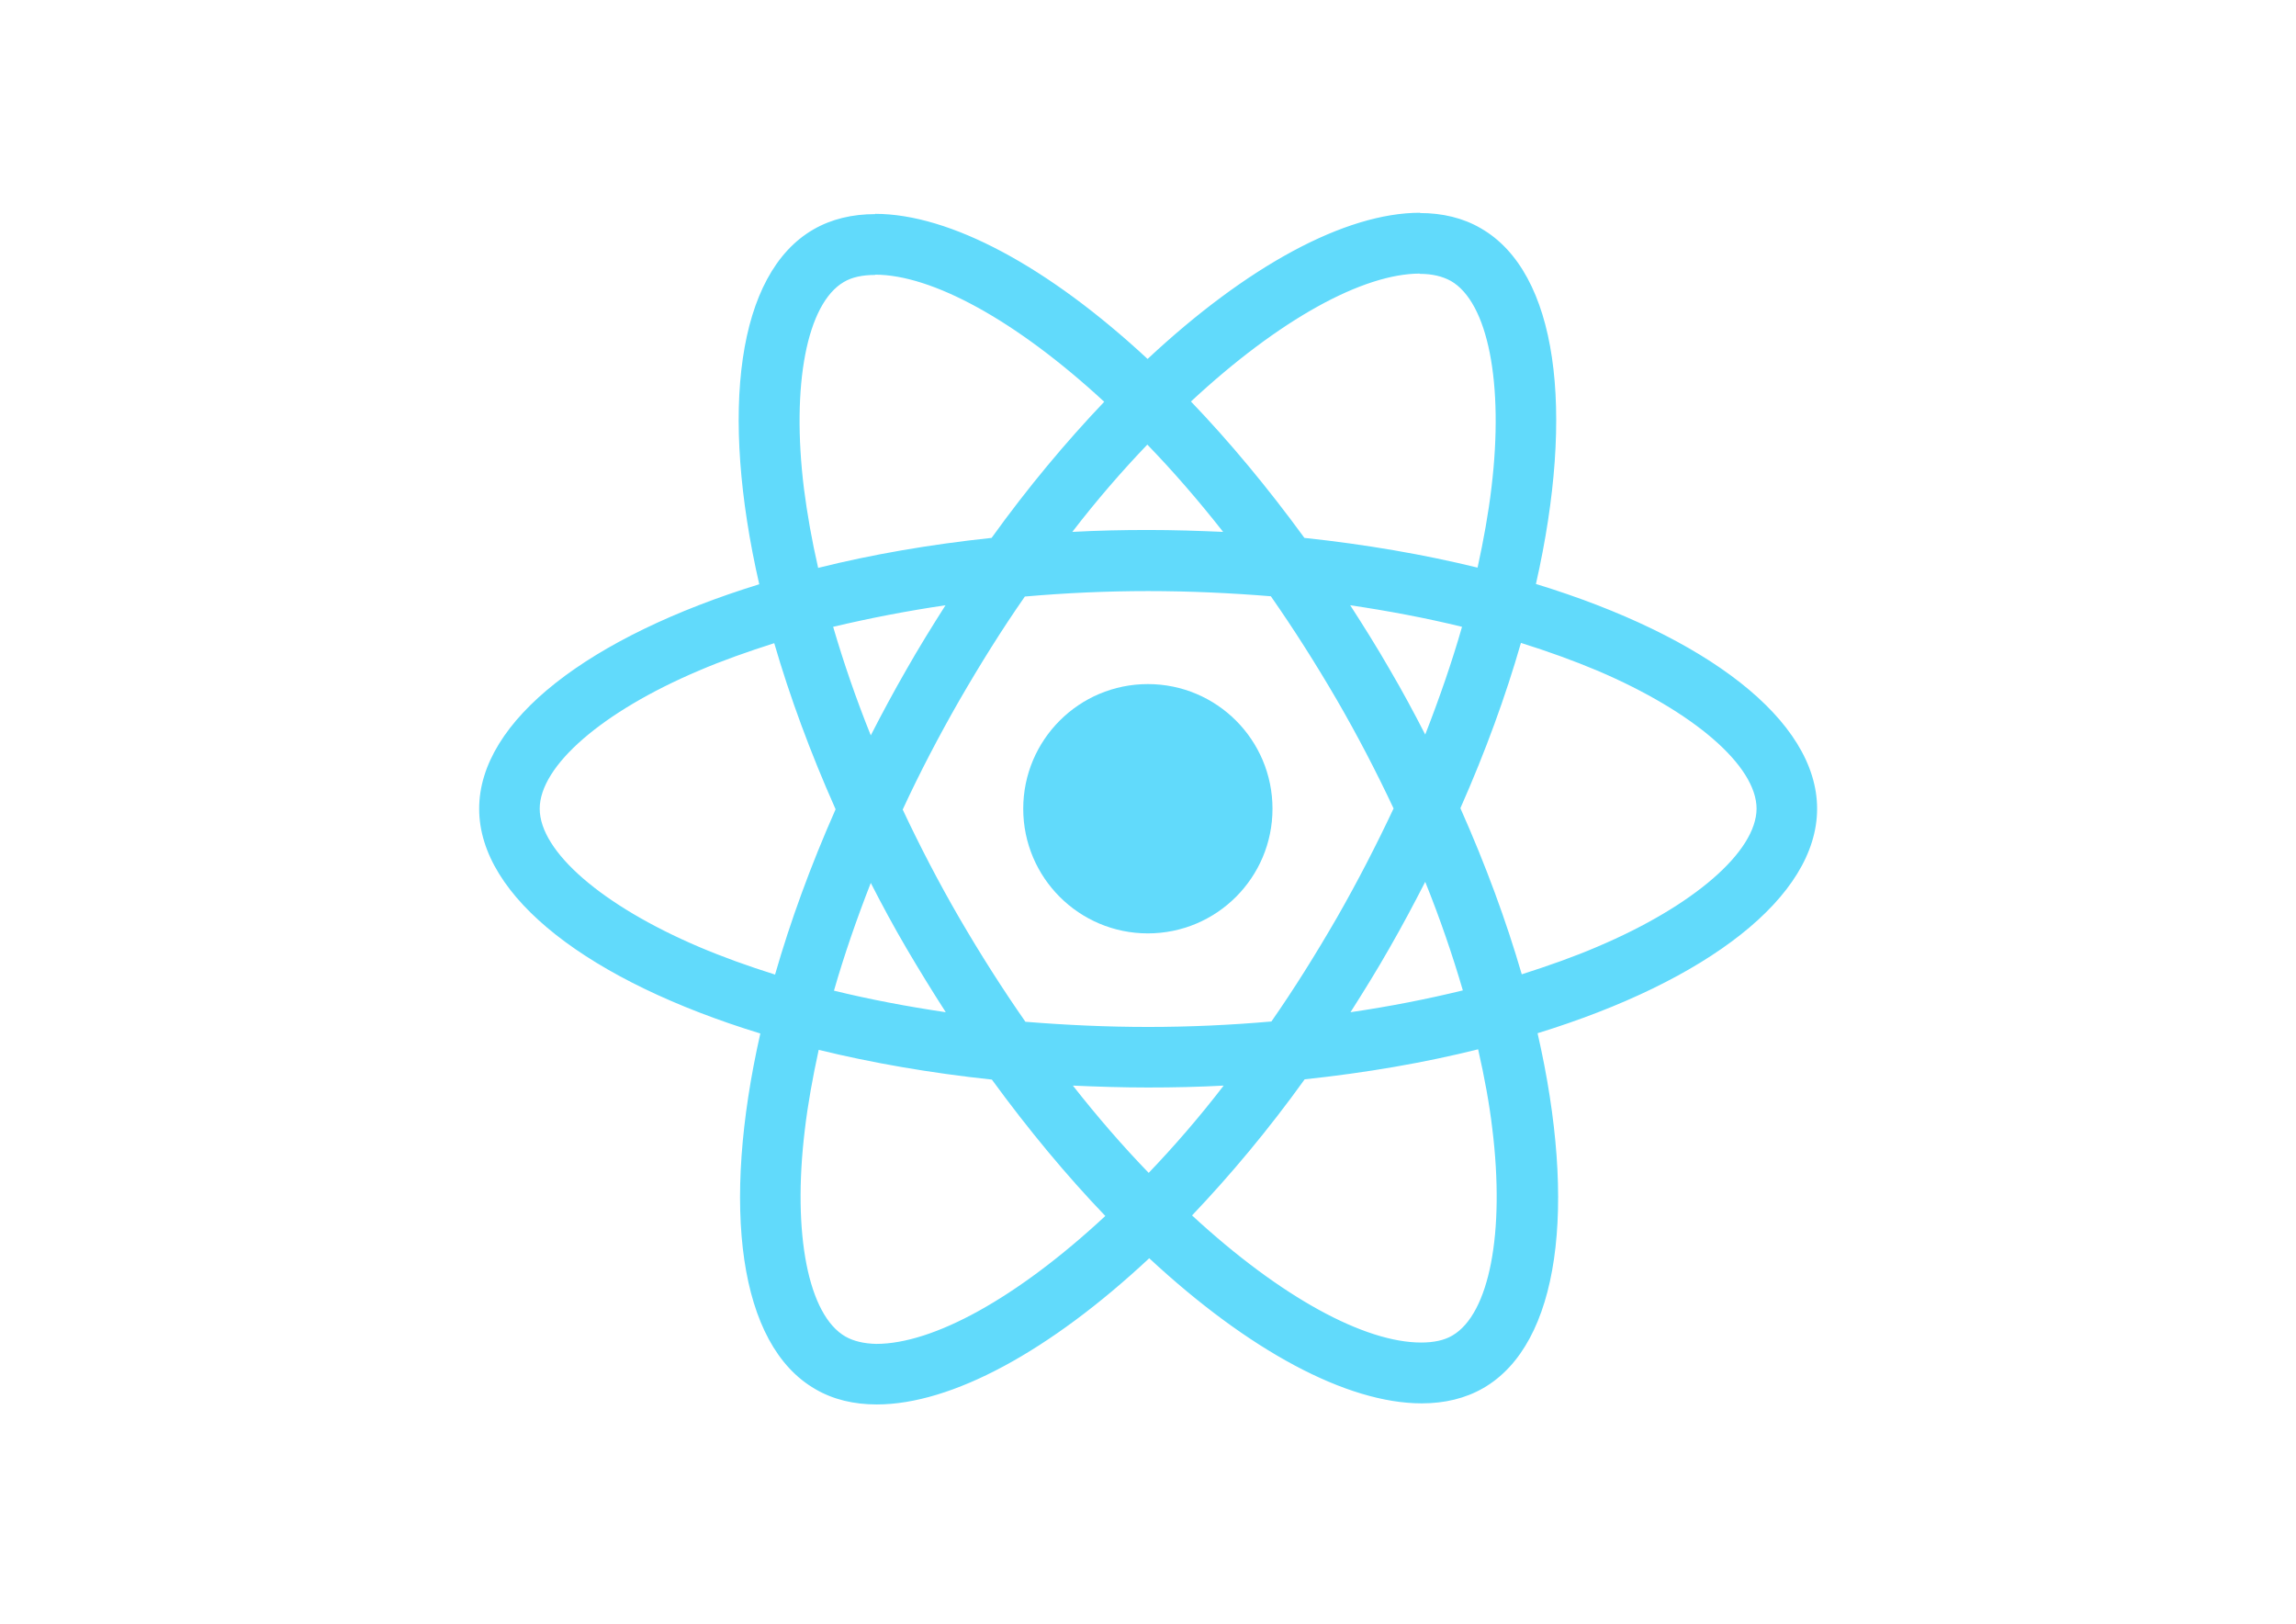
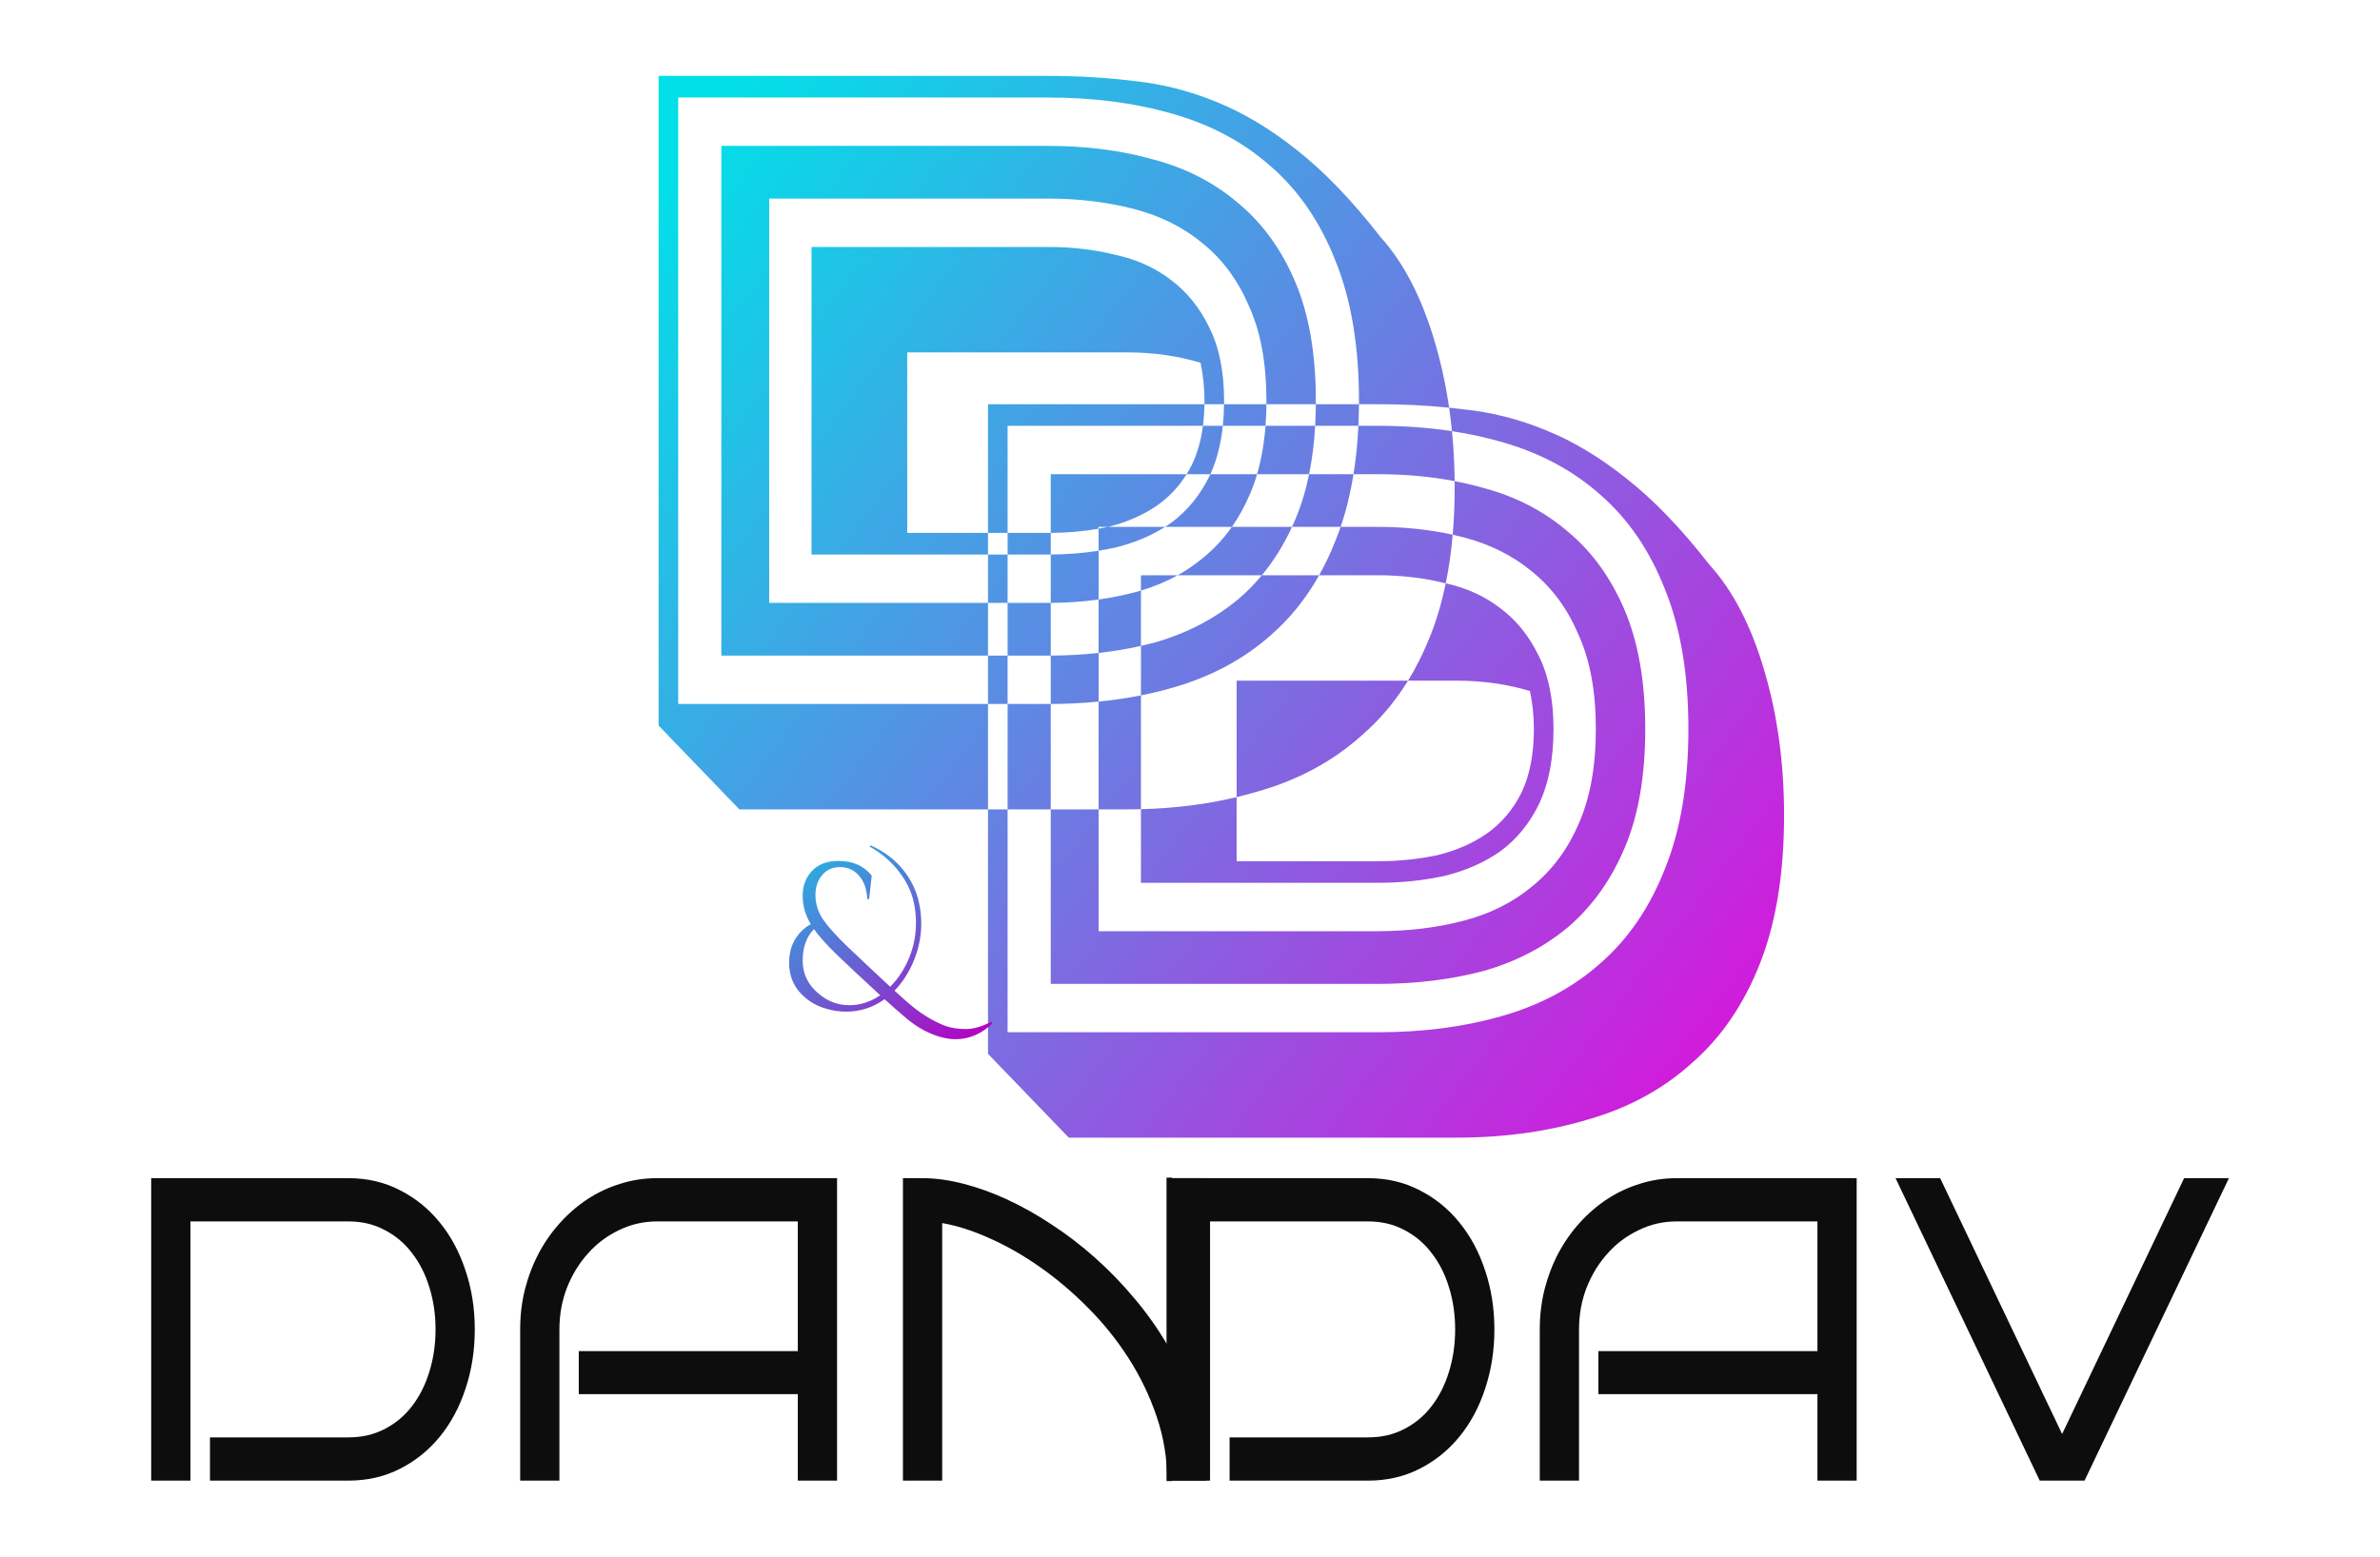
- <svg xmlns="http://www.w3.org/2000/svg" viewBox="0 0 841.9 595.3">
-   <g fill="#61DAFB">
-     <path d="M666.3 296.5c0-32.5-40.7-63.3-103.1-82.4 14.4-63.6 8-114.2-20.2-130.4-6.5-3.8-14.1-5.6-22.4-5.6v22.3c4.6 0 8.3.9 11.4 2.6 13.6 7.8 19.5 37.5 14.9 75.7-1.1 9.4-2.9 19.3-5.1 29.4-19.6-4.8-41-8.5-63.5-10.9-13.5-18.5-27.5-35.3-41.6-50 32.6-30.3 63.2-46.9 84-46.9V78c-27.5 0-63.5 19.6-99.9 53.6-36.4-33.8-72.4-53.2-99.9-53.2v22.3c20.7 0 51.4 16.5 84 46.6-14 14.7-28 31.4-41.3 49.9-22.6 2.4-44 6.1-63.6 11-2.3-10-4-19.7-5.2-29-4.7-38.2 1.1-67.9 14.6-75.8 3-1.8 6.9-2.6 11.5-2.6V78.5c-8.4 0-16 1.8-22.6 5.6-28.1 16.2-34.4 66.7-19.9 130.1-62.2 19.2-102.7 49.9-102.7 82.3 0 32.5 40.7 63.3 103.1 82.4-14.4 63.6-8 114.2 20.2 130.4 6.5 3.8 14.1 5.6 22.5 5.6 27.5 0 63.5-19.6 99.9-53.6 36.4 33.8 72.4 53.2 99.9 53.2 8.4 0 16-1.8 22.6-5.6 28.1-16.2 34.4-66.7 19.9-130.1 62-19.1 102.5-49.9 102.5-82.3zm-130.2-66.7c-3.7 12.9-8.3 26.2-13.5 39.5-4.1-8-8.4-16-13.1-24-4.6-8-9.5-15.8-14.4-23.4 14.2 2.1 27.9 4.7 41 7.9zm-45.8 106.5c-7.8 13.5-15.8 26.3-24.1 38.2-14.9 1.3-30 2-45.2 2-15.1 0-30.2-.7-45-1.9-8.3-11.9-16.4-24.6-24.2-38-7.6-13.1-14.5-26.4-20.8-39.8 6.2-13.4 13.2-26.8 20.7-39.9 7.8-13.5 15.8-26.3 24.1-38.2 14.9-1.3 30-2 45.2-2 15.1 0 30.2.7 45 1.9 8.3 11.9 16.4 24.6 24.2 38 7.6 13.1 14.5 26.4 20.8 39.8-6.3 13.4-13.2 26.8-20.7 39.9zm32.3-13c5.4 13.4 10 26.8 13.8 39.8-13.1 3.2-26.9 5.9-41.2 8 4.9-7.7 9.8-15.6 14.4-23.7 4.6-8 8.9-16.1 13-24.1zM421.2 430c-9.3-9.6-18.6-20.3-27.8-32 9 .4 18.2.7 27.5.7 9.4 0 18.7-.2 27.8-.7-9 11.7-18.3 22.4-27.5 32zm-74.4-58.9c-14.2-2.1-27.9-4.7-41-7.9 3.7-12.9 8.3-26.2 13.5-39.5 4.1 8 8.4 16 13.1 24 4.7 8 9.5 15.8 14.4 23.4zM420.7 163c9.3 9.6 18.6 20.3 27.8 32-9-.4-18.2-.7-27.5-.7-9.4 0-18.7.2-27.8.7 9-11.7 18.3-22.4 27.5-32zm-74 58.9c-4.9 7.7-9.8 15.6-14.4 23.7-4.6 8-8.9 16-13 24-5.4-13.4-10-26.8-13.8-39.8 13.1-3.1 26.9-5.8 41.2-7.9zm-90.5 125.2c-35.4-15.1-58.3-34.9-58.3-50.6 0-15.7 22.9-35.6 58.3-50.6 8.6-3.7 18-7 27.7-10.1 5.7 19.6 13.2 40 22.5 60.9-9.2 20.8-16.6 41.1-22.2 60.6-9.9-3.1-19.3-6.5-28-10.2zM310 490c-13.6-7.8-19.5-37.5-14.9-75.7 1.1-9.4 2.9-19.3 5.1-29.4 19.6 4.8 41 8.5 63.5 10.9 13.5 18.5 27.5 35.3 41.6 50-32.6 30.3-63.2 46.9-84 46.9-4.5-.1-8.3-1-11.3-2.7zm237.2-76.2c4.7 38.2-1.1 67.9-14.6 75.8-3 1.8-6.9 2.6-11.5 2.6-20.7 0-51.4-16.5-84-46.6 14-14.7 28-31.4 41.3-49.9 22.6-2.4 44-6.1 63.6-11 2.3 10.1 4.1 19.8 5.2 29.1zm38.5-66.7c-8.6 3.7-18 7-27.7 10.1-5.7-19.6-13.2-40-22.5-60.9 9.2-20.8 16.6-41.1 22.2-60.6 9.9 3.1 19.3 6.5 28.1 10.2 35.4 15.1 58.3 34.9 58.3 50.6-.1 15.7-23 35.6-58.4 50.6zM320.8 78.4z" />
-     <circle cx="420.9" cy="296.5" r="45.7" />
-     <path d="M520.5 78.1z" />
-   </g>
+ <svg xmlns="http://www.w3.org/2000/svg" width="107" height="70" viewBox="0 0 107 70" fill="none">
+   <path d="M21.345 59.785C21.345 60.727 21.208 61.612 20.932 62.441C20.662 63.269 20.278 63.99 19.779 64.603C19.279 65.217 18.68 65.701 17.979 66.055C17.285 66.409 16.513 66.586 15.664 66.586H9.44V64.641H15.664C16.272 64.641 16.817 64.515 17.299 64.262C17.787 64.009 18.198 63.664 18.53 63.228C18.869 62.785 19.127 62.27 19.305 61.682C19.489 61.088 19.581 60.455 19.581 59.785C19.581 59.115 19.489 58.486 19.305 57.898C19.127 57.309 18.869 56.797 18.53 56.361C18.198 55.918 17.787 55.571 17.299 55.318C16.817 55.058 16.272 54.929 15.664 54.929H8.562V66.586H6.797V52.984H15.664C16.513 52.984 17.285 53.164 17.979 53.525C18.68 53.879 19.279 54.366 19.779 54.986C20.278 55.599 20.662 56.32 20.932 57.148C21.208 57.97 21.345 58.849 21.345 59.785ZM37.633 66.586H35.868V62.697H26.02V60.762H35.868V54.929H29.541C28.938 54.929 28.37 55.058 27.836 55.318C27.302 55.571 26.838 55.918 26.442 56.361C26.046 56.797 25.73 57.309 25.495 57.898C25.265 58.486 25.15 59.115 25.15 59.785V66.586H23.386V59.785C23.386 59.159 23.457 58.558 23.601 57.983C23.75 57.401 23.957 56.861 24.221 56.361C24.49 55.855 24.812 55.397 25.185 54.986C25.564 54.568 25.98 54.211 26.433 53.914C26.892 53.617 27.383 53.389 27.905 53.231C28.427 53.066 28.973 52.984 29.541 52.984H37.633V66.586ZM42.359 66.586H40.594V52.984H41.472C42.046 52.984 42.654 53.066 43.297 53.231C43.946 53.395 44.606 53.632 45.277 53.942C45.949 54.252 46.617 54.628 47.283 55.071C47.954 55.507 48.603 56.004 49.228 56.56C49.854 57.117 50.442 57.724 50.993 58.381C51.544 59.033 52.038 59.728 52.474 60.468V52.984H54.239V66.586H52.474C52.474 65.587 52.316 64.626 52 63.702C51.685 62.773 51.263 61.897 50.735 61.075C50.207 60.253 49.599 59.497 48.91 58.808C48.221 58.112 47.501 57.502 46.749 56.977C46.003 56.453 45.251 56.023 44.494 55.688C43.736 55.346 43.025 55.118 42.359 55.005V66.586Z" fill="#0D0D0D" />
+   <path d="M67.185 59.785C67.185 60.727 67.047 61.612 66.772 62.441C66.502 63.269 66.118 63.99 65.618 64.603C65.119 65.217 64.519 65.701 63.819 66.055C63.125 66.409 62.353 66.586 61.504 66.586H55.28V64.641H61.504C62.112 64.641 62.657 64.515 63.139 64.262C63.627 64.009 64.037 63.664 64.37 63.228C64.709 62.785 64.967 62.27 65.145 61.682C65.329 61.088 65.421 60.455 65.421 59.785C65.421 59.115 65.329 58.486 65.145 57.898C64.967 57.309 64.709 56.797 64.37 56.361C64.037 55.918 63.627 55.571 63.139 55.318C62.657 55.058 62.112 54.929 61.504 54.929H54.401V66.586H52.637V52.984H61.504C62.353 52.984 63.125 53.164 63.819 53.525C64.519 53.879 65.119 54.366 65.618 54.986C66.118 55.599 66.502 56.32 66.772 57.148C67.047 57.97 67.185 58.849 67.185 59.785ZM83.472 66.586H81.708V62.697H71.86V60.762H81.708V54.929H75.381C74.778 54.929 74.21 55.058 73.676 55.318C73.142 55.571 72.677 55.918 72.281 56.361C71.885 56.797 71.57 57.309 71.335 57.898C71.105 58.486 70.99 59.115 70.99 59.785V66.586H69.225V59.785C69.225 59.159 69.297 58.558 69.441 57.983C69.59 57.401 69.796 56.861 70.06 56.361C70.33 55.855 70.652 55.397 71.025 54.986C71.403 54.568 71.82 54.211 72.273 53.914C72.732 53.617 73.223 53.389 73.745 53.231C74.267 53.066 74.812 52.984 75.381 52.984H83.472V66.586ZM100.208 52.984L93.717 66.586H91.702L85.22 52.984H87.226L92.709 64.49L98.193 52.984H100.208Z" fill="#0D0D0D" />
+   <path fill-rule="evenodd" clip-rule="evenodd" d="M47.24 27.113C47.205 27.113 47.169 27.113 47.134 27.113H45.3V24.938H47.134C47.169 24.938 47.205 24.938 47.24 24.937V27.113ZM49.391 26.961C48.698 27.058 47.981 27.109 47.24 27.113V29.483C47.205 29.483 47.169 29.483 47.134 29.483H45.3V27.113H44.419V24.938H45.3V23.966H47.134C47.169 23.966 47.205 23.966 47.24 23.966V24.937C47.986 24.932 48.703 24.876 49.391 24.767V26.961ZM51.295 26.559C51.19 26.59 51.084 26.619 50.977 26.647C50.464 26.78 49.935 26.885 49.391 26.961V29.363C48.698 29.44 47.981 29.48 47.24 29.483V31.659C47.205 31.659 47.169 31.659 47.134 31.659H45.3V29.483L44.419 29.483V27.113L34.581 27.113V8.931H47.134C48.497 8.931 49.779 9.087 50.977 9.397C52.176 9.708 53.211 10.226 54.08 10.951C54.974 11.677 55.667 12.622 56.161 13.787C56.678 14.927 56.936 16.339 56.936 18.022C56.936 18.074 56.936 18.126 56.936 18.178H55.031C55.032 18.126 55.032 18.074 55.032 18.022C55.032 16.701 54.809 15.601 54.362 14.72C53.939 13.839 53.363 13.127 52.634 12.583C51.929 12.039 51.095 11.664 50.131 11.456C49.191 11.223 48.191 11.107 47.134 11.107H36.485V24.938H44.419L44.419 23.966H45.3L45.3 19.149H54.082C53.996 19.808 53.831 20.391 53.586 20.897C53.512 21.045 53.433 21.188 53.348 21.325H47.239L47.24 23.966C47.987 23.961 48.703 23.898 49.39 23.777L49.391 24.767C49.641 24.727 49.888 24.68 50.131 24.627C50.97 24.424 51.72 24.113 52.38 23.695H55.383C55.01 24.224 54.576 24.691 54.08 25.093C53.729 25.386 53.351 25.645 52.946 25.87H51.294L51.295 26.559ZM51.295 29.048C50.682 29.186 50.047 29.291 49.391 29.363V31.552C48.697 31.62 47.98 31.655 47.24 31.659V36.399H45.3V31.659L44.419 31.659V29.483H32.43V6.561H47.134C48.85 6.561 50.437 6.768 51.894 7.183C53.352 7.571 54.621 8.232 55.702 9.164C56.784 10.071 57.63 11.249 58.241 12.7C58.852 14.15 59.158 15.924 59.158 18.022C59.158 18.074 59.158 18.126 59.157 18.178H56.936C56.932 18.512 56.919 18.835 56.895 19.149H54.976C55.008 18.839 55.027 18.515 55.031 18.178H54.15C54.15 18.126 54.151 18.074 54.151 18.022C54.151 17.452 54.092 16.883 53.975 16.313C52.94 16.002 51.836 15.847 50.66 15.847H40.787V23.966H44.419L44.419 18.178H54.15C54.144 18.518 54.122 18.842 54.082 19.149H54.976C54.889 19.972 54.703 20.697 54.416 21.325H53.348C53.001 21.883 52.564 22.349 52.035 22.723C51.401 23.163 50.66 23.487 49.814 23.695H49.391L49.39 23.777C49.533 23.752 49.674 23.724 49.814 23.695H52.38C52.479 23.632 52.576 23.567 52.67 23.5C53.399 22.956 53.975 22.244 54.398 21.363C54.405 21.351 54.41 21.337 54.416 21.325L56.515 21.325C56.415 21.666 56.297 21.99 56.161 22.296C55.941 22.803 55.681 23.269 55.383 23.695L58.087 23.695C57.713 24.506 57.261 25.231 56.731 25.87L52.946 25.87C52.438 26.153 51.888 26.383 51.295 26.559V29.048ZM51.295 31.273C50.681 31.395 50.046 31.488 49.391 31.552V36.399L47.24 36.399V44.247H61.944C63.66 44.247 65.246 44.052 66.704 43.664C68.161 43.249 69.43 42.589 70.512 41.682C71.593 40.75 72.439 39.559 73.051 38.108C73.662 36.658 73.967 34.883 73.967 32.786C73.967 30.688 73.662 28.913 73.051 27.463C72.439 26.012 71.593 24.834 70.512 23.928C69.43 22.995 68.161 22.335 66.704 21.946C66.279 21.826 65.844 21.722 65.398 21.637C65.391 20.869 65.35 20.121 65.278 19.39C66.068 19.511 66.825 19.676 67.55 19.887C69.266 20.379 70.735 21.169 71.957 22.257C73.203 23.345 74.167 24.756 74.849 26.492C75.554 28.227 75.907 30.325 75.907 32.786C75.907 35.246 75.554 37.344 74.849 39.079C74.167 40.815 73.203 42.226 71.957 43.314C70.735 44.402 69.266 45.192 67.55 45.684C65.857 46.176 63.989 46.422 61.943 46.422H45.3L45.3 36.399L44.419 36.399L44.419 31.659H30.491V4.386H47.134C49.179 4.386 51.048 4.632 52.74 5.124C54.456 5.616 55.926 6.406 57.148 7.494C58.394 8.581 59.358 9.993 60.039 11.728C60.745 13.464 61.097 15.562 61.097 18.022C61.097 18.074 61.097 18.126 61.097 18.178H59.157C59.154 18.51 59.145 18.833 59.127 19.149H56.895C56.834 19.941 56.708 20.666 56.515 21.325L58.854 21.325C58.705 22.056 58.5 22.73 58.241 23.345C58.191 23.463 58.14 23.58 58.087 23.695L60.272 23.695C60.199 23.907 60.122 24.114 60.039 24.316C59.823 24.867 59.578 25.385 59.305 25.87L56.731 25.87C56.416 26.25 56.073 26.6 55.702 26.919C54.621 27.826 53.352 28.486 51.894 28.901C51.697 28.953 51.497 29.002 51.295 29.048V31.273ZM51.295 36.391C51.085 36.396 50.873 36.399 50.66 36.399L49.391 36.399V41.877H61.944C63.307 41.877 64.588 41.721 65.787 41.41C66.986 41.1 68.02 40.582 68.89 39.856C69.783 39.131 70.477 38.199 70.97 37.059C71.487 35.894 71.746 34.469 71.746 32.785C71.746 31.102 71.487 29.69 70.97 28.551C70.477 27.385 69.783 26.44 68.89 25.715C68.02 24.989 66.986 24.471 65.787 24.161C65.63 24.12 65.471 24.082 65.311 24.046C65.37 23.365 65.399 22.652 65.399 21.907C65.399 21.817 65.399 21.727 65.398 21.637C64.311 21.429 63.16 21.325 61.943 21.325H60.852C60.962 20.638 61.035 19.913 61.071 19.149H61.943C63.113 19.149 64.224 19.229 65.278 19.39C65.243 19.034 65.201 18.682 65.15 18.335C65.376 18.358 65.6 18.383 65.822 18.411C67.068 18.54 68.29 18.851 69.489 19.343C70.712 19.835 71.922 20.561 73.121 21.519C74.344 22.477 75.589 23.772 76.859 25.404C77.916 26.569 78.739 28.162 79.327 30.183C79.915 32.177 80.208 34.34 80.208 36.671C80.208 39.287 79.844 41.514 79.115 43.353C78.387 45.192 77.364 46.681 76.048 47.821C74.755 48.986 73.203 49.828 71.393 50.346C69.583 50.89 67.609 51.162 65.469 51.162H48.051L44.419 47.393L44.419 36.399L33.241 36.399L29.609 32.63V3.414H47.134C48.474 3.414 49.767 3.492 51.013 3.647C52.258 3.777 53.481 4.088 54.68 4.58C55.902 5.072 57.113 5.797 58.312 6.755C59.534 7.714 60.78 9.009 62.049 10.641C63.107 11.806 63.93 13.399 64.517 15.419C64.793 16.354 65.004 17.326 65.15 18.335C64.113 18.23 63.044 18.178 61.943 18.178H61.097C61.094 18.508 61.086 18.832 61.071 19.149L59.127 19.149C59.083 19.924 58.992 20.649 58.854 21.325L60.852 21.325C60.715 22.173 60.522 22.963 60.272 23.695H61.943C63.128 23.695 64.25 23.812 65.311 24.046C65.244 24.815 65.14 25.544 64.998 26.232C64.979 26.228 64.96 26.224 64.941 26.22C64 25.987 63.001 25.87 61.943 25.87L59.305 25.87C58.718 26.915 57.998 27.808 57.148 28.551C55.926 29.639 54.456 30.429 52.74 30.921C52.272 31.057 51.79 31.174 51.295 31.273V36.391ZM55.596 35.849C54.248 36.171 52.814 36.351 51.295 36.391V39.701H61.944C63.001 39.701 64 39.597 64.941 39.39C65.904 39.157 66.751 38.782 67.479 38.264C68.208 37.72 68.784 37.007 69.207 36.127C69.63 35.22 69.842 34.106 69.842 32.786C69.842 31.465 69.619 30.364 69.172 29.483C68.749 28.603 68.173 27.89 67.444 27.346C66.753 26.813 65.938 26.442 64.998 26.232C64.824 27.079 64.593 27.864 64.306 28.59C64.017 29.318 63.683 29.991 63.302 30.61H55.596V35.849ZM55.596 35.849C55.931 35.769 56.26 35.68 56.584 35.583C58.394 35.065 59.945 34.223 61.238 33.057C62.033 32.369 62.721 31.553 63.302 30.61H65.469C66.645 30.61 67.75 30.765 68.784 31.076C68.902 31.646 68.96 32.216 68.96 32.786C68.96 33.925 68.772 34.883 68.396 35.66C68.02 36.412 67.503 37.02 66.845 37.486C66.21 37.927 65.469 38.251 64.623 38.458C63.777 38.639 62.884 38.73 61.944 38.73H55.596V35.849Z" fill="url(#paint0_linear_253_21)" />
+   <path d="M44.616 46.026C44.12 46.498 43.57 46.735 42.966 46.735C42.537 46.735 42.072 46.607 41.57 46.352C41.265 46.191 40.983 45.998 40.723 45.774C40.464 45.557 40.145 45.277 39.767 44.935C39.254 45.308 38.675 45.495 38.032 45.495C37.711 45.495 37.395 45.445 37.084 45.345C36.633 45.209 36.255 44.966 35.95 44.618C35.635 44.258 35.477 43.819 35.477 43.303C35.477 42.906 35.561 42.56 35.73 42.268C35.905 41.97 36.145 41.734 36.45 41.56C36.207 41.149 36.086 40.724 36.086 40.282C36.086 39.835 36.227 39.462 36.509 39.163C36.791 38.865 37.186 38.716 37.694 38.716C38.337 38.716 38.836 38.937 39.192 39.378L39.073 40.431H38.989C38.972 39.99 38.85 39.642 38.625 39.387C38.399 39.126 38.114 38.995 37.77 38.995C37.426 38.995 37.155 39.117 36.958 39.359C36.76 39.595 36.661 39.891 36.661 40.245C36.661 40.643 36.774 41.01 37 41.345C37.231 41.681 37.609 42.1 38.134 42.604C38.664 43.108 39.293 43.698 40.021 44.376C40.326 44.071 40.577 43.711 40.774 43.294C41.045 42.741 41.18 42.138 41.18 41.485C41.18 41.174 41.146 40.867 41.079 40.562C40.977 40.096 40.757 39.642 40.419 39.201C40.08 38.759 39.64 38.383 39.099 38.072L39.141 38.017C39.615 38.228 40.018 38.501 40.351 38.837C41.062 39.552 41.417 40.456 41.417 41.55C41.417 42.234 41.251 42.906 40.918 43.564C40.726 43.937 40.492 44.267 40.216 44.553L40.757 45.038C41.333 45.547 41.908 45.911 42.484 46.129C42.749 46.228 43.059 46.278 43.414 46.278C43.77 46.278 44.156 46.166 44.574 45.942L44.616 46.026ZM36.822 44.702C37.223 45.038 37.677 45.205 38.185 45.205C38.675 45.205 39.138 45.056 39.572 44.758C38.788 44.037 38.154 43.443 37.668 42.977C37.183 42.511 36.825 42.113 36.594 41.783C36.255 42.132 36.086 42.604 36.086 43.201C36.086 43.797 36.331 44.298 36.822 44.702Z" fill="url(#paint1_linear_253_21)" />
+   <path d="M52.566 53.082V66.483" stroke="#0D0D0D" stroke-width="0.242" stroke-linecap="square" stroke-linejoin="round" />
+   <defs>
+     <linearGradient id="paint0_linear_253_21" x1="29.293" y1="3.414" x2="84.106" y2="45.562" gradientUnits="userSpaceOnUse">
+       <stop offset="0.045" stop-color="#01E0E8" />
+       <stop offset="1" stop-color="#E10CDB" />
+     </linearGradient>
+     <linearGradient id="paint1_linear_253_21" x1="34.935" y1="36.049" x2="43.357" y2="47.333" gradientUnits="userSpaceOnUse">
+       <stop stop-color="#03DEE8" />
+       <stop offset="1" stop-color="#B600C2" />
+     </linearGradient>
+   </defs>
</svg>
